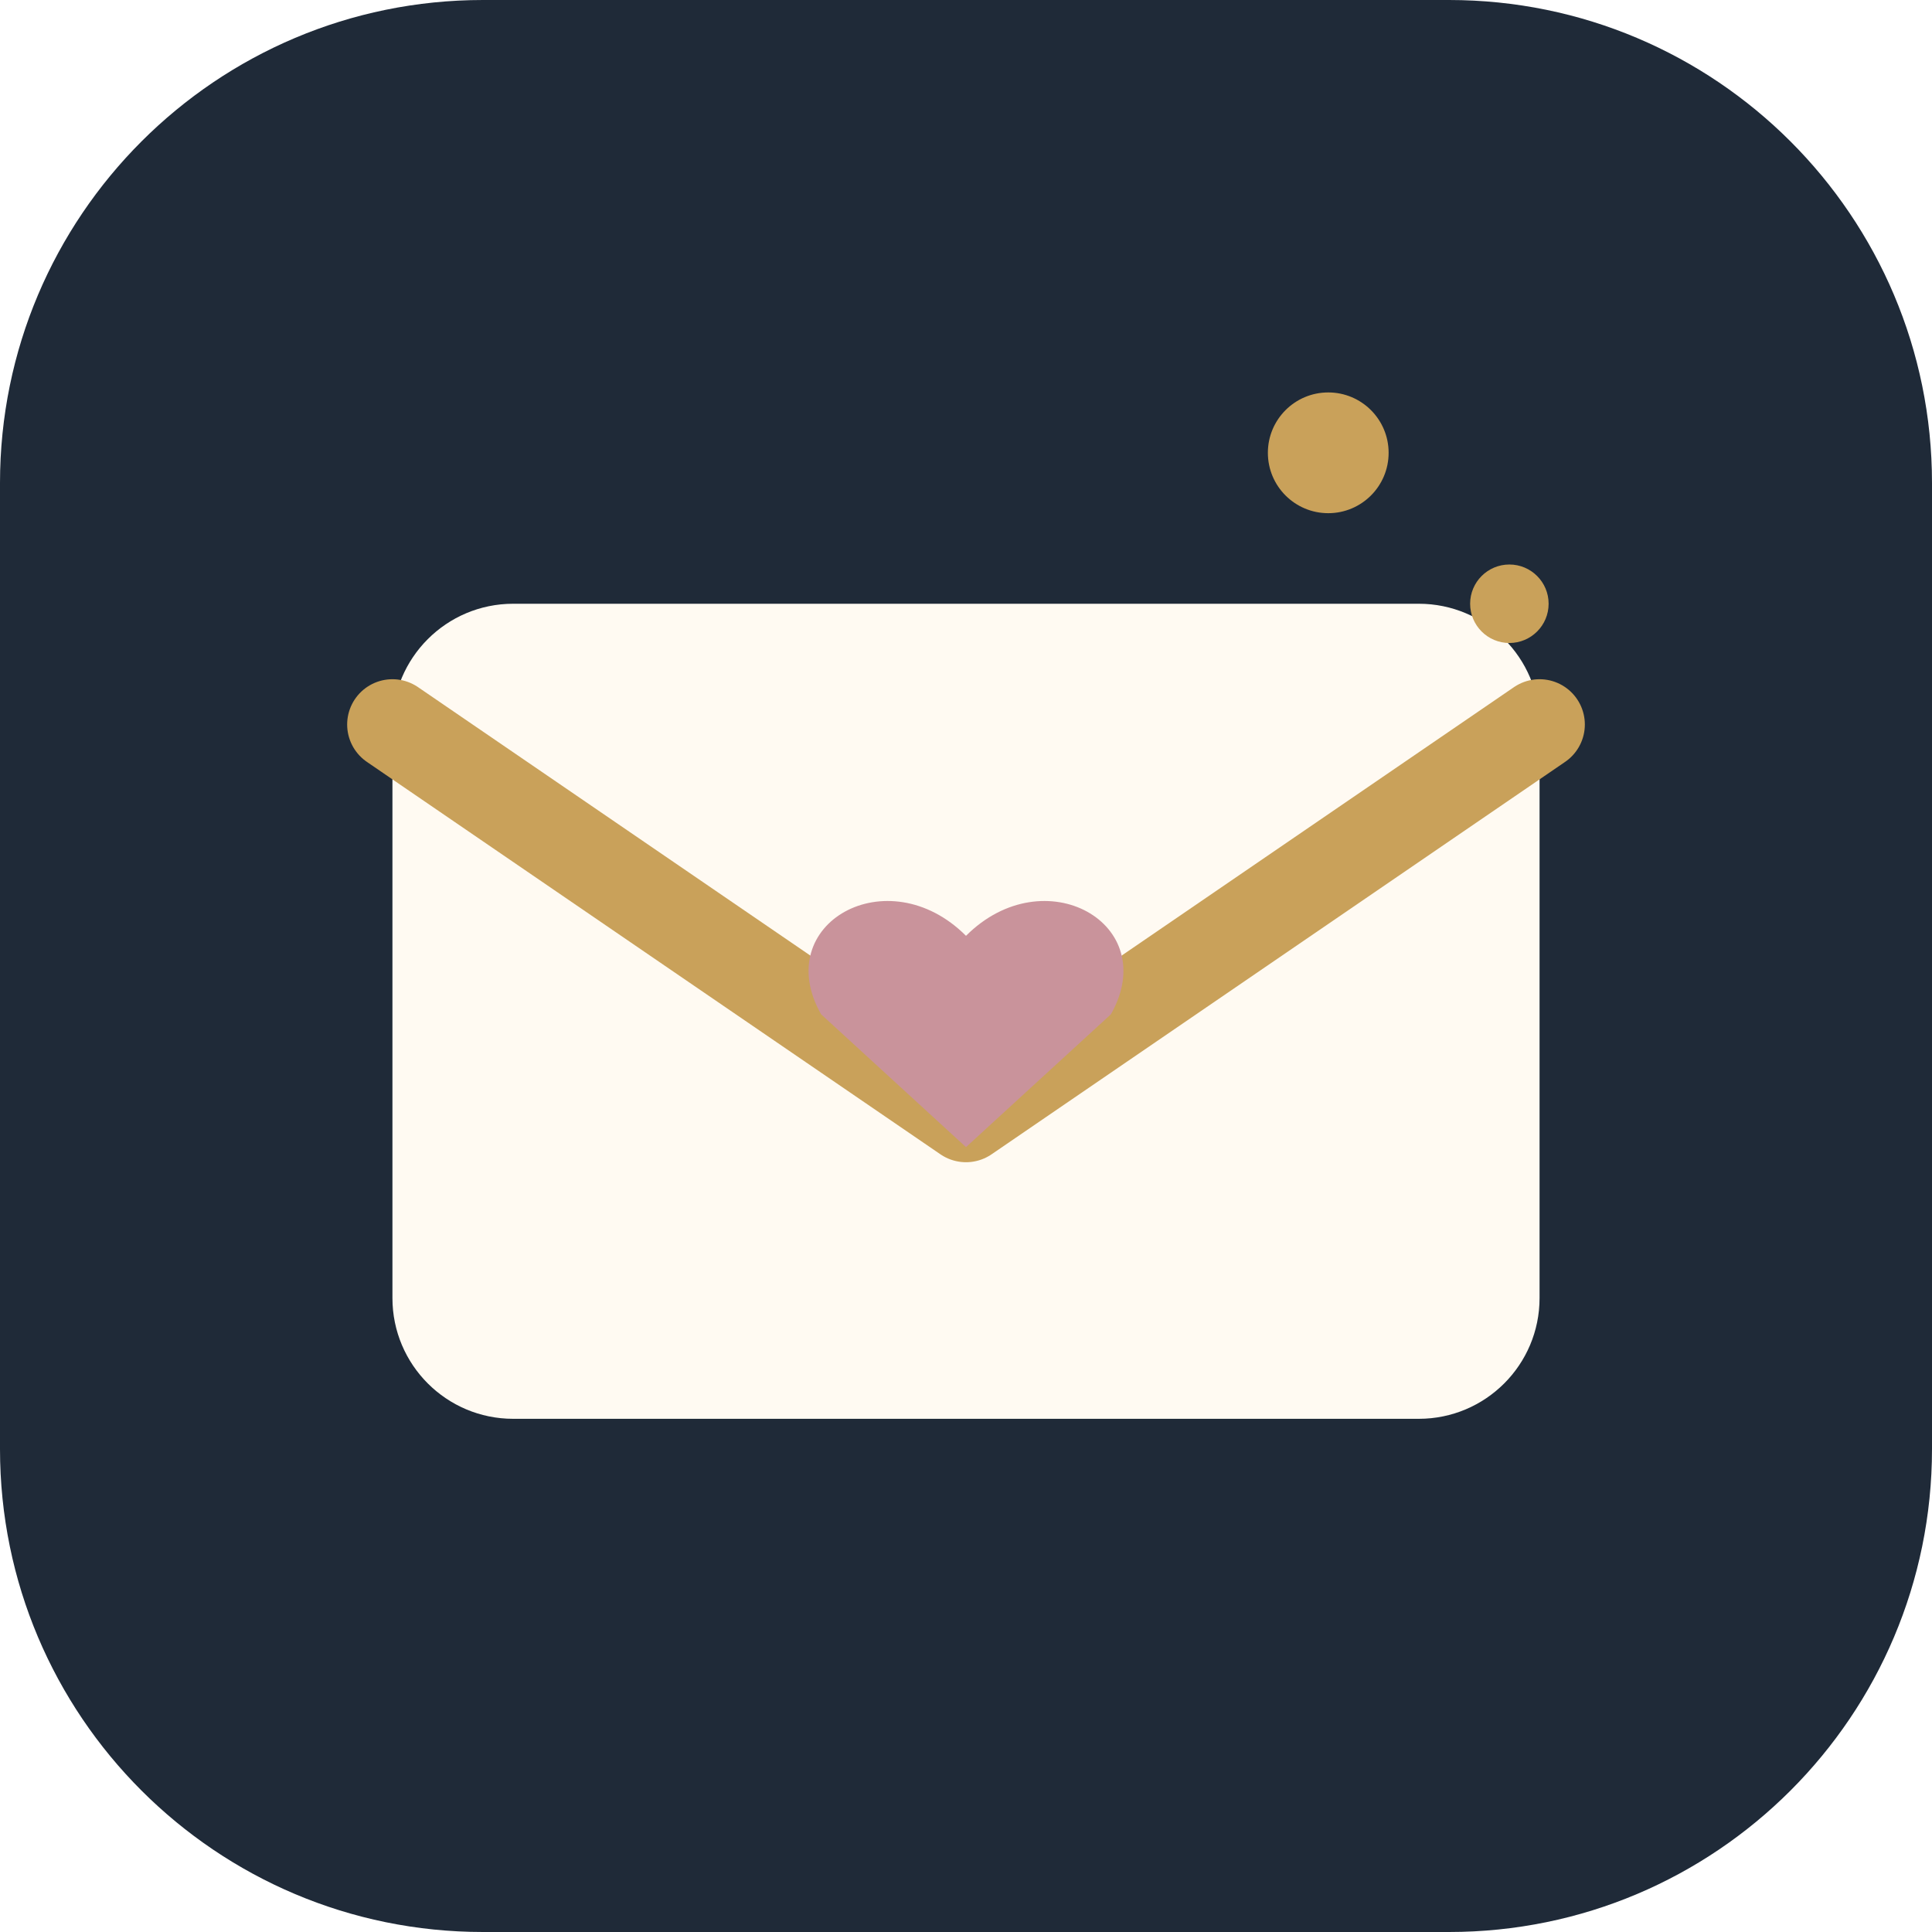
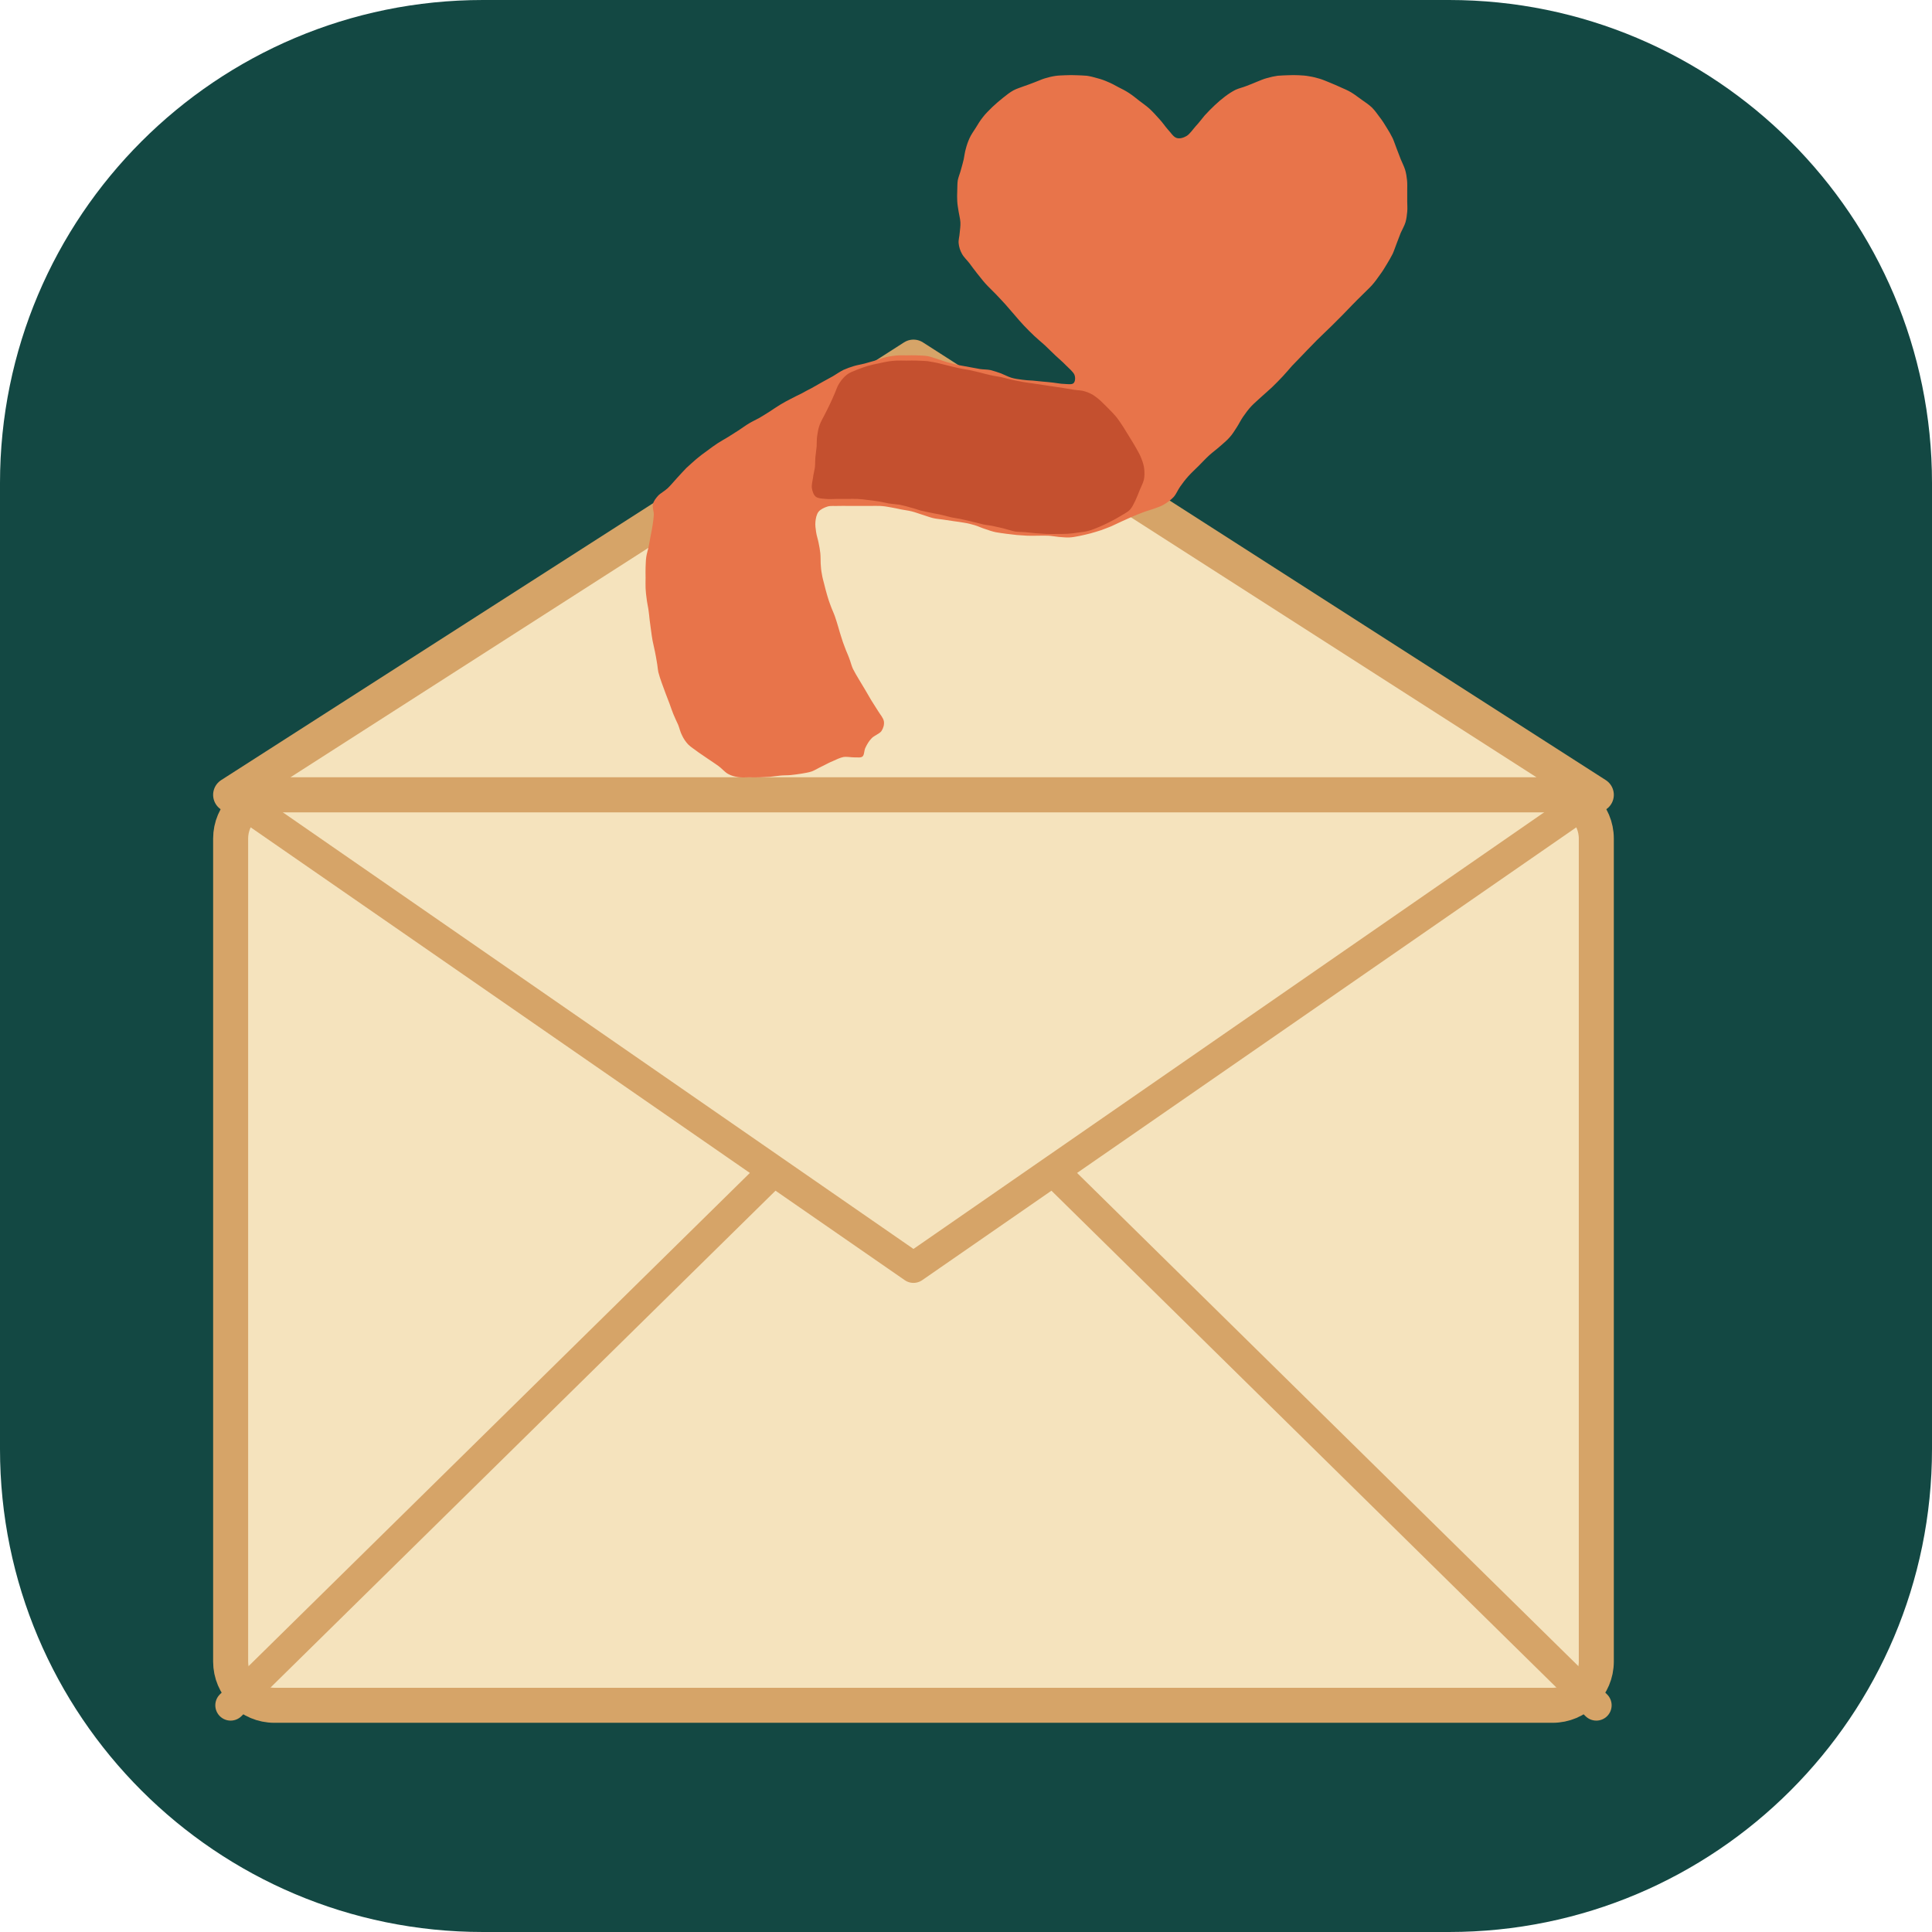
<svg xmlns="http://www.w3.org/2000/svg" viewBox="0 0 64 64" role="img" aria-label="Invitaciones Web Colombia">
-   <rect width="64" height="64" rx="16" fill="#1f2a38" />
-   <rect x="13" y="20" width="38" height="27" rx="4" fill="#fffaf2" />
-   <path d="M13 24l19 13 19-13" fill="none" stroke="#c9a15a" stroke-width="3" stroke-linecap="round" stroke-linejoin="round" />
-   <path d="M32 31c-2.6-2.6-6.5-.4-4.8 2.6L32 38l4.8-4.4c1.7-3-2.2-5.2-4.8-2.6z" fill="#c9939b" />
-   <circle cx="44" cy="15" r="2" fill="#c9a15a" />
-   <circle cx="50" cy="20" r="1.3" fill="#c9a15a" />
+   <rect width="64" height="64" rx="16" fill="#134843" />
+   <g transform="translate(32,33) scale(.29) translate(-98,-85)">
+     <g stroke-linejoin="round" stroke-linecap="round">
+       <path d="M14 62 L92 12 L170 62 Z" fill="#f5e3bd" stroke="#d6a468" stroke-width="4" />
+       <rect x="14" y="62" width="156" height="104" rx="5" fill="#f5e3bd" stroke="#d6a468" stroke-width="4" />
+       <path d="M14 62 L92 116 L170 62 M14 166 L76 105 M170 166 L108 105" fill="none" stroke="#d6a468" stroke-width="3.5" />
+       <g transform="translate(1.8,-89.2) scale(0.2,0.2)" stroke="none">
+         <path d="M532.0 345.4 C530.0 345.7 528.0 346.2 526.0 346.8 C524.0 347.4 522.0 348.4 520.0 349.1 C518.0 349.9 516.0 350.6 514.0 351.3 C512.0 352.1 510.0 352.6 508.0 353.7 C506.0 354.8 504.0 356.4 502.0 358.0 C500.0 359.6 497.9 361.4 496.0 363.2 C494.1 365.1 492.1 367.0 490.6 369.0 C489.0 371.0 487.8 373.0 486.6 375.0 C485.3 377.0 483.9 379.0 483.0 381.0 C482.1 383.0 481.4 385.0 480.9 387.0 C480.3 389.0 480.1 391.0 479.7 393.0 C479.2 395.0 478.7 397.0 478.1 399.0 C477.6 401.0 476.7 403.0 476.3 405.0 C476.0 407.0 476.1 409.0 476.0 411.0 C475.9 413.0 475.9 415.0 476.0 417.0 C476.1 419.0 476.5 421.0 476.8 423.0 C477.1 425.0 477.7 427.0 477.8 429.0 C477.9 431.0 477.6 433.0 477.4 435.0 C477.3 437.0 476.6 439.0 476.8 441.0 C477.0 443.0 477.6 445.1 478.7 447.0 C479.7 448.9 481.5 450.5 482.9 452.3 C484.3 454.2 485.7 456.1 487.2 458.0 C488.8 459.9 490.3 462.0 492.1 464.0 C493.9 466.0 496.1 468.0 498.0 470.0 C499.9 472.0 501.8 474.0 503.6 476.0 C505.4 478.0 507.0 480.0 508.8 482.0 C510.5 484.0 512.2 486.0 514.1 488.0 C516.0 490.0 518.0 492.0 520.0 493.9 C522.0 495.8 524.0 497.4 526.0 499.2 C528.0 501.1 530.0 503.1 532.0 505.0 C534.0 506.9 536.2 508.7 538.0 510.6 C539.8 512.4 542.1 514.3 542.9 516.0 C543.6 517.7 543.4 520.0 542.4 520.9 C541.5 521.8 538.9 521.4 537.0 521.3 C535.1 521.3 533.0 520.8 531.0 520.6 C529.0 520.3 527.0 520.2 525.0 520.0 C523.0 519.8 521.0 519.6 519.0 519.4 C517.0 519.3 515.0 519.2 513.0 518.9 C511.0 518.6 509.0 518.4 507.0 517.8 C505.0 517.2 503.0 516.1 501.0 515.3 C499.0 514.6 497.0 513.9 495.0 513.4 C493.0 513.0 491.0 513.1 489.0 512.8 C487.0 512.5 485.0 512.0 483.0 511.7 C481.0 511.3 479.0 511.0 477.0 510.6 C475.0 510.1 473.0 509.7 471.0 509.1 C469.0 508.6 467.0 507.8 465.0 507.2 C463.0 506.6 461.0 505.8 459.0 505.4 C457.0 505.1 455.0 505.1 453.0 505.0 C451.0 504.9 449.0 505.0 447.0 505.0 C445.0 505.0 443.0 504.9 441.0 505.1 C439.0 505.3 437.0 505.6 435.0 506.1 C433.0 506.6 431.0 507.4 429.0 508.0 C427.0 508.6 425.0 509.1 423.0 509.7 C421.0 510.2 419.0 510.5 417.0 511.1 C415.0 511.7 413.0 512.4 411.0 513.3 C409.0 514.3 407.0 515.7 405.0 516.9 C403.0 518.0 401.0 519.1 399.0 520.2 C397.0 521.3 395.0 522.5 393.0 523.6 C391.0 524.6 389.0 525.7 387.0 526.8 C385.0 527.8 383.0 528.7 381.0 529.8 C379.0 530.8 377.0 531.9 375.0 533.1 C373.0 534.3 371.0 535.7 369.0 537.0 C367.0 538.3 365.0 539.5 363.0 540.7 C361.0 541.8 359.0 542.7 357.0 543.9 C355.0 545.1 353.0 546.6 351.0 547.9 C349.0 549.2 347.0 550.4 345.0 551.7 C343.0 552.9 341.0 554.0 339.0 555.3 C337.0 556.6 335.0 558.1 333.0 559.6 C331.0 561.0 328.9 562.6 327.0 564.2 C325.1 565.9 323.2 567.5 321.3 569.3 C319.5 571.1 317.8 573.1 316.0 575.0 C314.2 576.9 312.5 579.1 310.7 580.8 C308.9 582.5 306.5 583.7 305.1 585.2 C303.7 586.8 302.6 588.2 302.2 590.0 C301.8 591.8 302.7 594.0 302.7 596.0 C302.6 598.0 302.3 600.0 302.0 602.0 C301.7 604.0 301.3 606.0 300.9 608.0 C300.5 610.0 300.2 612.0 299.8 614.0 C299.4 616.0 298.7 618.0 298.4 620.0 C298.1 622.0 298.1 624.0 298.0 626.0 C297.9 628.0 298.0 630.0 298.0 632.0 C298.0 634.0 297.9 636.0 298.0 638.0 C298.1 640.0 298.3 642.0 298.6 644.0 C298.8 646.0 299.3 648.0 299.6 650.0 C299.9 652.0 300.1 654.0 300.3 656.0 C300.6 658.0 300.8 660.0 301.1 662.0 C301.4 664.0 301.6 666.0 302.0 668.0 C302.4 670.0 302.9 672.0 303.3 674.0 C303.7 676.0 304.1 678.0 304.4 680.0 C304.8 682.0 304.9 684.0 305.3 686.0 C305.8 688.0 306.5 690.0 307.2 692.0 C307.9 694.0 308.7 696.0 309.4 698.0 C310.2 700.0 310.9 702.0 311.7 704.0 C312.4 706.0 313.1 708.0 313.9 710.0 C314.7 712.0 315.7 714.0 316.6 716.0 C317.4 718.0 317.8 720.1 318.8 722.0 C319.7 723.9 320.8 725.6 322.3 727.2 C323.9 728.8 326.1 730.1 328.0 731.6 C329.9 733.0 332.1 734.3 334.0 735.7 C335.9 737.0 337.8 738.2 339.7 739.6 C341.5 740.9 343.1 742.9 345.0 744.0 C346.9 745.1 349.0 745.6 351.0 745.9 C353.0 746.2 355.0 746.0 357.0 746.0 C359.0 746.0 361.0 746.1 363.0 746.0 C365.0 745.9 367.0 745.8 369.0 745.7 C371.0 745.5 373.0 745.2 375.0 745.0 C377.0 744.8 379.0 744.9 381.0 744.7 C383.0 744.5 385.0 744.2 387.0 743.9 C389.0 743.5 391.0 743.3 393.0 742.6 C395.0 741.8 397.0 740.5 399.0 739.6 C401.0 738.6 403.0 737.5 405.0 736.7 C407.0 735.8 409.0 734.8 411.0 734.4 C413.0 734.1 415.2 734.6 417.0 734.6 C418.8 734.5 420.8 735.0 421.9 734.1 C423.0 733.2 422.7 730.7 423.6 729.0 C424.4 727.3 425.6 725.2 427.1 723.7 C428.6 722.1 431.5 721.2 432.7 719.6 C433.8 717.9 434.4 715.9 434.1 714.0 C433.8 712.1 431.9 710.0 430.7 708.0 C429.5 706.0 428.1 704.0 426.9 702.0 C425.7 700.0 424.6 698.0 423.4 696.0 C422.3 694.0 420.9 692.0 419.8 690.0 C418.6 688.0 417.4 686.0 416.4 684.0 C415.5 682.0 415.1 680.0 414.3 678.0 C413.6 676.0 412.6 674.0 411.9 672.0 C411.1 670.0 410.4 668.0 409.8 666.0 C409.1 664.0 408.6 662.0 408.0 660.0 C407.4 658.0 406.8 656.0 406.1 654.0 C405.4 652.0 404.4 650.0 403.7 648.0 C402.9 646.0 402.3 644.0 401.7 642.0 C401.1 640.0 400.6 638.0 400.1 636.0 C399.6 634.0 399.0 632.0 398.7 630.0 C398.3 628.0 398.1 626.0 398.0 624.0 C397.9 622.0 398.0 620.0 397.8 618.0 C397.6 616.0 397.2 614.0 396.8 612.0 C396.4 610.0 395.7 608.0 395.4 606.0 C395.1 604.0 394.8 601.9 395.0 600.0 C395.2 598.1 395.6 595.8 396.8 594.3 C397.9 592.9 400.1 591.9 402.0 591.3 C403.9 590.8 406.0 591.1 408.0 591.0 C410.0 590.9 412.0 591.0 414.0 591.0 C416.0 591.0 418.0 591.0 420.0 591.0 C422.0 591.0 424.0 591.0 426.0 591.0 C428.0 591.0 430.0 590.9 432.0 591.0 C434.0 591.1 436.0 591.4 438.0 591.8 C440.0 592.1 442.0 592.6 444.0 593.0 C446.0 593.4 448.0 593.6 450.0 594.1 C452.0 594.6 454.0 595.4 456.0 596.0 C458.0 596.6 460.0 597.4 462.0 597.9 C464.0 598.4 466.0 598.5 468.0 598.8 C470.0 599.1 472.0 599.4 474.0 599.7 C476.0 600.0 478.0 600.2 480.0 600.6 C482.0 600.9 484.0 601.4 486.0 602.0 C488.0 602.6 490.0 603.6 492.0 604.2 C494.0 604.9 496.0 605.6 498.0 606.0 C500.0 606.4 502.0 606.6 504.0 606.9 C506.0 607.1 508.0 607.4 510.0 607.6 C512.0 607.7 514.0 607.9 516.0 608.0 C518.0 608.1 520.0 608.0 522.0 608.0 C524.0 608.0 526.0 607.9 528.0 608.0 C530.0 608.1 532.0 608.5 534.0 608.7 C536.0 608.8 538.0 609.1 540.0 609.0 C542.0 608.9 544.0 608.5 546.0 608.1 C548.0 607.7 550.0 607.2 552.0 606.7 C554.0 606.1 556.0 605.6 558.0 604.9 C560.0 604.2 562.0 603.4 564.0 602.6 C566.0 601.7 568.0 600.7 570.0 599.8 C572.0 598.9 574.0 598.0 576.0 597.1 C578.0 596.3 580.0 595.4 582.0 594.7 C584.0 593.9 586.0 593.4 588.0 592.7 C590.0 591.9 592.1 591.4 594.0 590.2 C595.9 589.1 598.0 587.6 599.6 585.9 C601.1 584.2 601.9 582.0 603.3 580.0 C604.7 578.0 606.2 576.0 608.0 574.0 C609.8 572.0 612.0 570.0 614.0 568.0 C616.0 566.0 618.0 563.8 620.0 562.0 C622.0 560.2 624.1 558.7 626.0 557.0 C627.9 555.3 629.8 553.8 631.4 552.0 C633.1 550.2 634.4 548.0 635.7 546.0 C637.0 544.0 637.9 542.0 639.3 540.0 C640.7 538.0 642.2 535.9 644.0 534.0 C645.8 532.1 648.0 530.3 650.0 528.4 C652.0 526.6 654.0 524.9 656.0 523.0 C658.0 521.1 660.0 519.0 661.9 517.0 C663.8 515.0 665.4 513.0 667.2 511.0 C669.1 509.0 671.1 507.0 673.0 505.0 C674.9 503.0 676.8 501.0 678.7 499.1 C680.5 497.2 682.1 495.6 684.0 493.8 C685.9 491.9 688.0 490.0 690.0 488.0 C692.0 486.0 694.0 484.0 696.0 482.0 C698.0 480.0 699.9 477.9 701.8 476.0 C703.6 474.1 705.3 472.5 707.1 470.7 C708.9 468.8 711.1 466.9 712.8 465.0 C714.5 463.1 716.0 461.0 717.4 459.0 C718.9 457.0 720.1 455.0 721.3 453.0 C722.5 451.0 723.7 449.0 724.7 447.0 C725.6 445.0 726.2 443.0 727.0 441.0 C727.8 439.0 728.5 437.0 729.3 435.0 C730.2 433.0 731.4 431.0 732.0 429.0 C732.6 427.0 732.8 425.0 733.0 423.0 C733.2 421.0 733.0 419.0 733.0 417.0 C733.0 415.0 733.0 413.0 733.0 411.0 C733.0 409.0 733.1 407.0 732.9 405.0 C732.7 403.0 732.4 401.0 731.8 399.0 C731.2 397.0 730.1 395.0 729.3 393.0 C728.5 391.0 727.8 389.0 727.0 387.0 C726.2 385.0 725.6 383.0 724.7 381.0 C723.7 379.0 722.6 377.0 721.3 375.0 C720.1 373.0 718.8 370.9 717.3 369.0 C715.9 367.1 714.5 365.1 712.8 363.4 C711.1 361.8 709.0 360.4 707.0 359.0 C705.0 357.6 703.0 356.0 701.0 354.8 C699.0 353.6 697.0 352.8 695.0 351.9 C693.0 351.0 691.0 350.1 689.0 349.3 C687.0 348.5 685.0 347.6 683.0 347.0 C681.0 346.4 679.0 345.9 677.0 345.6 C675.0 345.2 673.0 345.1 671.0 345.0 C669.0 344.9 667.0 344.9 665.0 345.0 C663.0 345.1 661.0 345.1 659.0 345.3 C657.0 345.6 655.0 346.0 653.0 346.6 C651.0 347.1 649.0 348.0 647.0 348.8 C645.0 349.6 643.0 350.5 641.0 351.2 C639.0 352.0 637.0 352.4 635.0 353.3 C633.0 354.3 631.0 355.6 629.0 357.1 C627.0 358.6 624.9 360.4 623.0 362.2 C621.1 364.0 619.1 366.0 617.3 368.0 C615.6 370.0 614.1 372.1 612.3 374.0 C610.6 375.9 608.9 378.5 607.0 379.7 C605.1 380.8 603.0 381.4 601.2 380.8 C599.4 380.2 598.0 377.8 596.3 376.0 C594.7 374.2 593.2 371.9 591.4 370.0 C589.7 368.1 587.9 366.1 586.0 364.3 C584.1 362.6 582.0 361.1 580.0 359.6 C578.0 358.0 576.0 356.4 574.0 355.1 C572.0 353.8 570.0 352.8 568.0 351.8 C566.0 350.7 564.0 349.6 562.0 348.8 C560.0 347.9 558.0 347.2 556.0 346.7 C554.0 346.1 552.0 345.6 550.0 345.3 C548.0 345.1 546.0 345.1 544.0 345.0 C542.0 344.9 540.0 344.9 538.0 345.0 C536.0 345.1 534.0 345.1 532.0 345.4Z" fill="#e8744a" />
+         <path d="M437.0 508.4 C435.3 508.7 433.0 509.1 431.0 509.6 C429.0 510.0 427.0 510.4 425.0 511.0 C423.0 511.6 421.0 512.3 419.0 513.1 C417.0 513.9 414.7 514.7 413.0 516.0 C411.3 517.3 409.7 519.2 408.6 521.0 C407.4 522.8 406.8 525.0 405.9 527.0 C405.0 529.0 404.2 531.0 403.2 533.0 C402.3 535.0 401.2 537.0 400.2 539.0 C399.2 541.0 398.0 543.0 397.3 545.0 C396.6 547.0 396.3 549.0 396.0 551.0 C395.7 553.0 395.8 555.0 395.7 557.0 C395.5 559.0 395.2 561.0 395.0 563.0 C394.8 565.0 394.9 567.0 394.7 569.0 C394.4 571.0 393.8 573.0 393.6 575.0 C393.3 577.0 392.7 579.2 393.0 581.0 C393.3 582.8 394.0 584.8 395.3 585.8 C396.7 586.8 399.1 586.8 401.0 587.0 C402.9 587.2 405.0 587.0 407.0 587.0 C409.0 587.0 411.0 587.0 413.0 587.0 C415.0 587.0 417.0 586.9 419.0 587.0 C421.0 587.1 423.0 587.3 425.0 587.6 C427.0 587.8 429.0 588.1 431.0 588.4 C433.0 588.8 435.0 589.2 437.0 589.6 C439.0 589.9 441.0 590.0 443.0 590.3 C445.0 590.7 447.0 591.2 449.0 591.8 C451.0 592.3 453.0 593.0 455.0 593.6 C457.0 594.1 459.0 594.5 461.0 594.9 C463.0 595.3 465.0 595.7 467.0 596.1 C469.0 596.6 471.0 597.1 473.0 597.6 C475.0 598.0 477.0 598.2 479.0 598.7 C481.0 599.1 483.0 599.6 485.0 600.1 C487.0 600.6 489.0 601.1 491.0 601.6 C493.0 602.0 495.0 602.1 497.0 602.6 C499.0 603.0 501.0 603.5 503.0 604.0 C505.0 604.5 507.0 605.2 509.0 605.6 C511.0 605.9 513.0 605.8 515.0 606.0 C517.0 606.2 519.0 606.4 521.0 606.6 C523.0 606.7 525.0 606.9 527.0 607.0 C529.0 607.1 531.0 607.0 533.0 607.0 C535.0 607.0 537.0 607.0 539.0 606.9 C541.0 606.8 543.0 606.5 545.0 606.2 C547.0 605.9 549.0 605.8 551.0 605.2 C553.0 604.7 555.0 603.8 557.0 603.0 C559.0 602.2 561.0 601.2 563.0 600.2 C565.0 599.2 567.1 598.1 569.0 596.9 C570.9 595.7 573.1 594.7 574.6 593.2 C576.0 591.7 576.7 589.9 577.7 588.0 C578.6 586.1 579.4 584.0 580.2 582.0 C581.0 580.0 582.1 578.0 582.6 576.0 C583.0 574.0 583.0 572.0 582.8 570.0 C582.6 568.0 582.0 566.0 581.2 564.0 C580.5 562.0 579.3 560.0 578.2 558.0 C577.1 556.0 575.8 554.0 574.6 552.0 C573.3 550.0 572.2 548.0 570.9 546.0 C569.6 544.0 568.3 542.0 566.7 540.0 C565.0 538.0 562.9 535.9 561.0 534.0 C559.1 532.1 557.0 530.0 555.0 528.6 C553.0 527.1 551.0 526.2 549.0 525.6 C547.0 524.9 545.0 525.0 543.0 524.7 C541.0 524.4 539.0 524.0 537.0 523.7 C535.0 523.4 533.0 523.1 531.0 522.8 C529.0 522.5 527.0 522.2 525.0 521.9 C523.0 521.6 521.0 521.3 519.0 521.0 C517.0 520.7 515.0 520.5 513.0 520.1 C511.0 519.8 509.0 519.3 507.0 518.9 C505.0 518.4 503.0 517.9 501.0 517.4 C499.0 517.0 497.0 516.8 495.0 516.3 C493.0 515.9 491.0 515.3 489.0 514.8 C487.0 514.3 485.0 513.9 483.0 513.4 C481.0 513.0 479.0 512.8 477.0 512.3 C475.0 511.9 473.0 511.4 471.0 510.9 C469.0 510.4 467.0 509.9 465.0 509.4 C463.0 509.0 461.0 508.6 459.0 508.3 C457.0 508.1 455.0 508.1 453.0 508.0 C451.0 507.9 449.0 508.0 447.0 508.0 C445.0 508.0 442.7 507.9 441.0 508.0 C439.3 508.1 438.7 508.2 437.0 508.4Z" fill="#c4502f" />
+       </g>
+     </g>
+   </g>
</svg>
